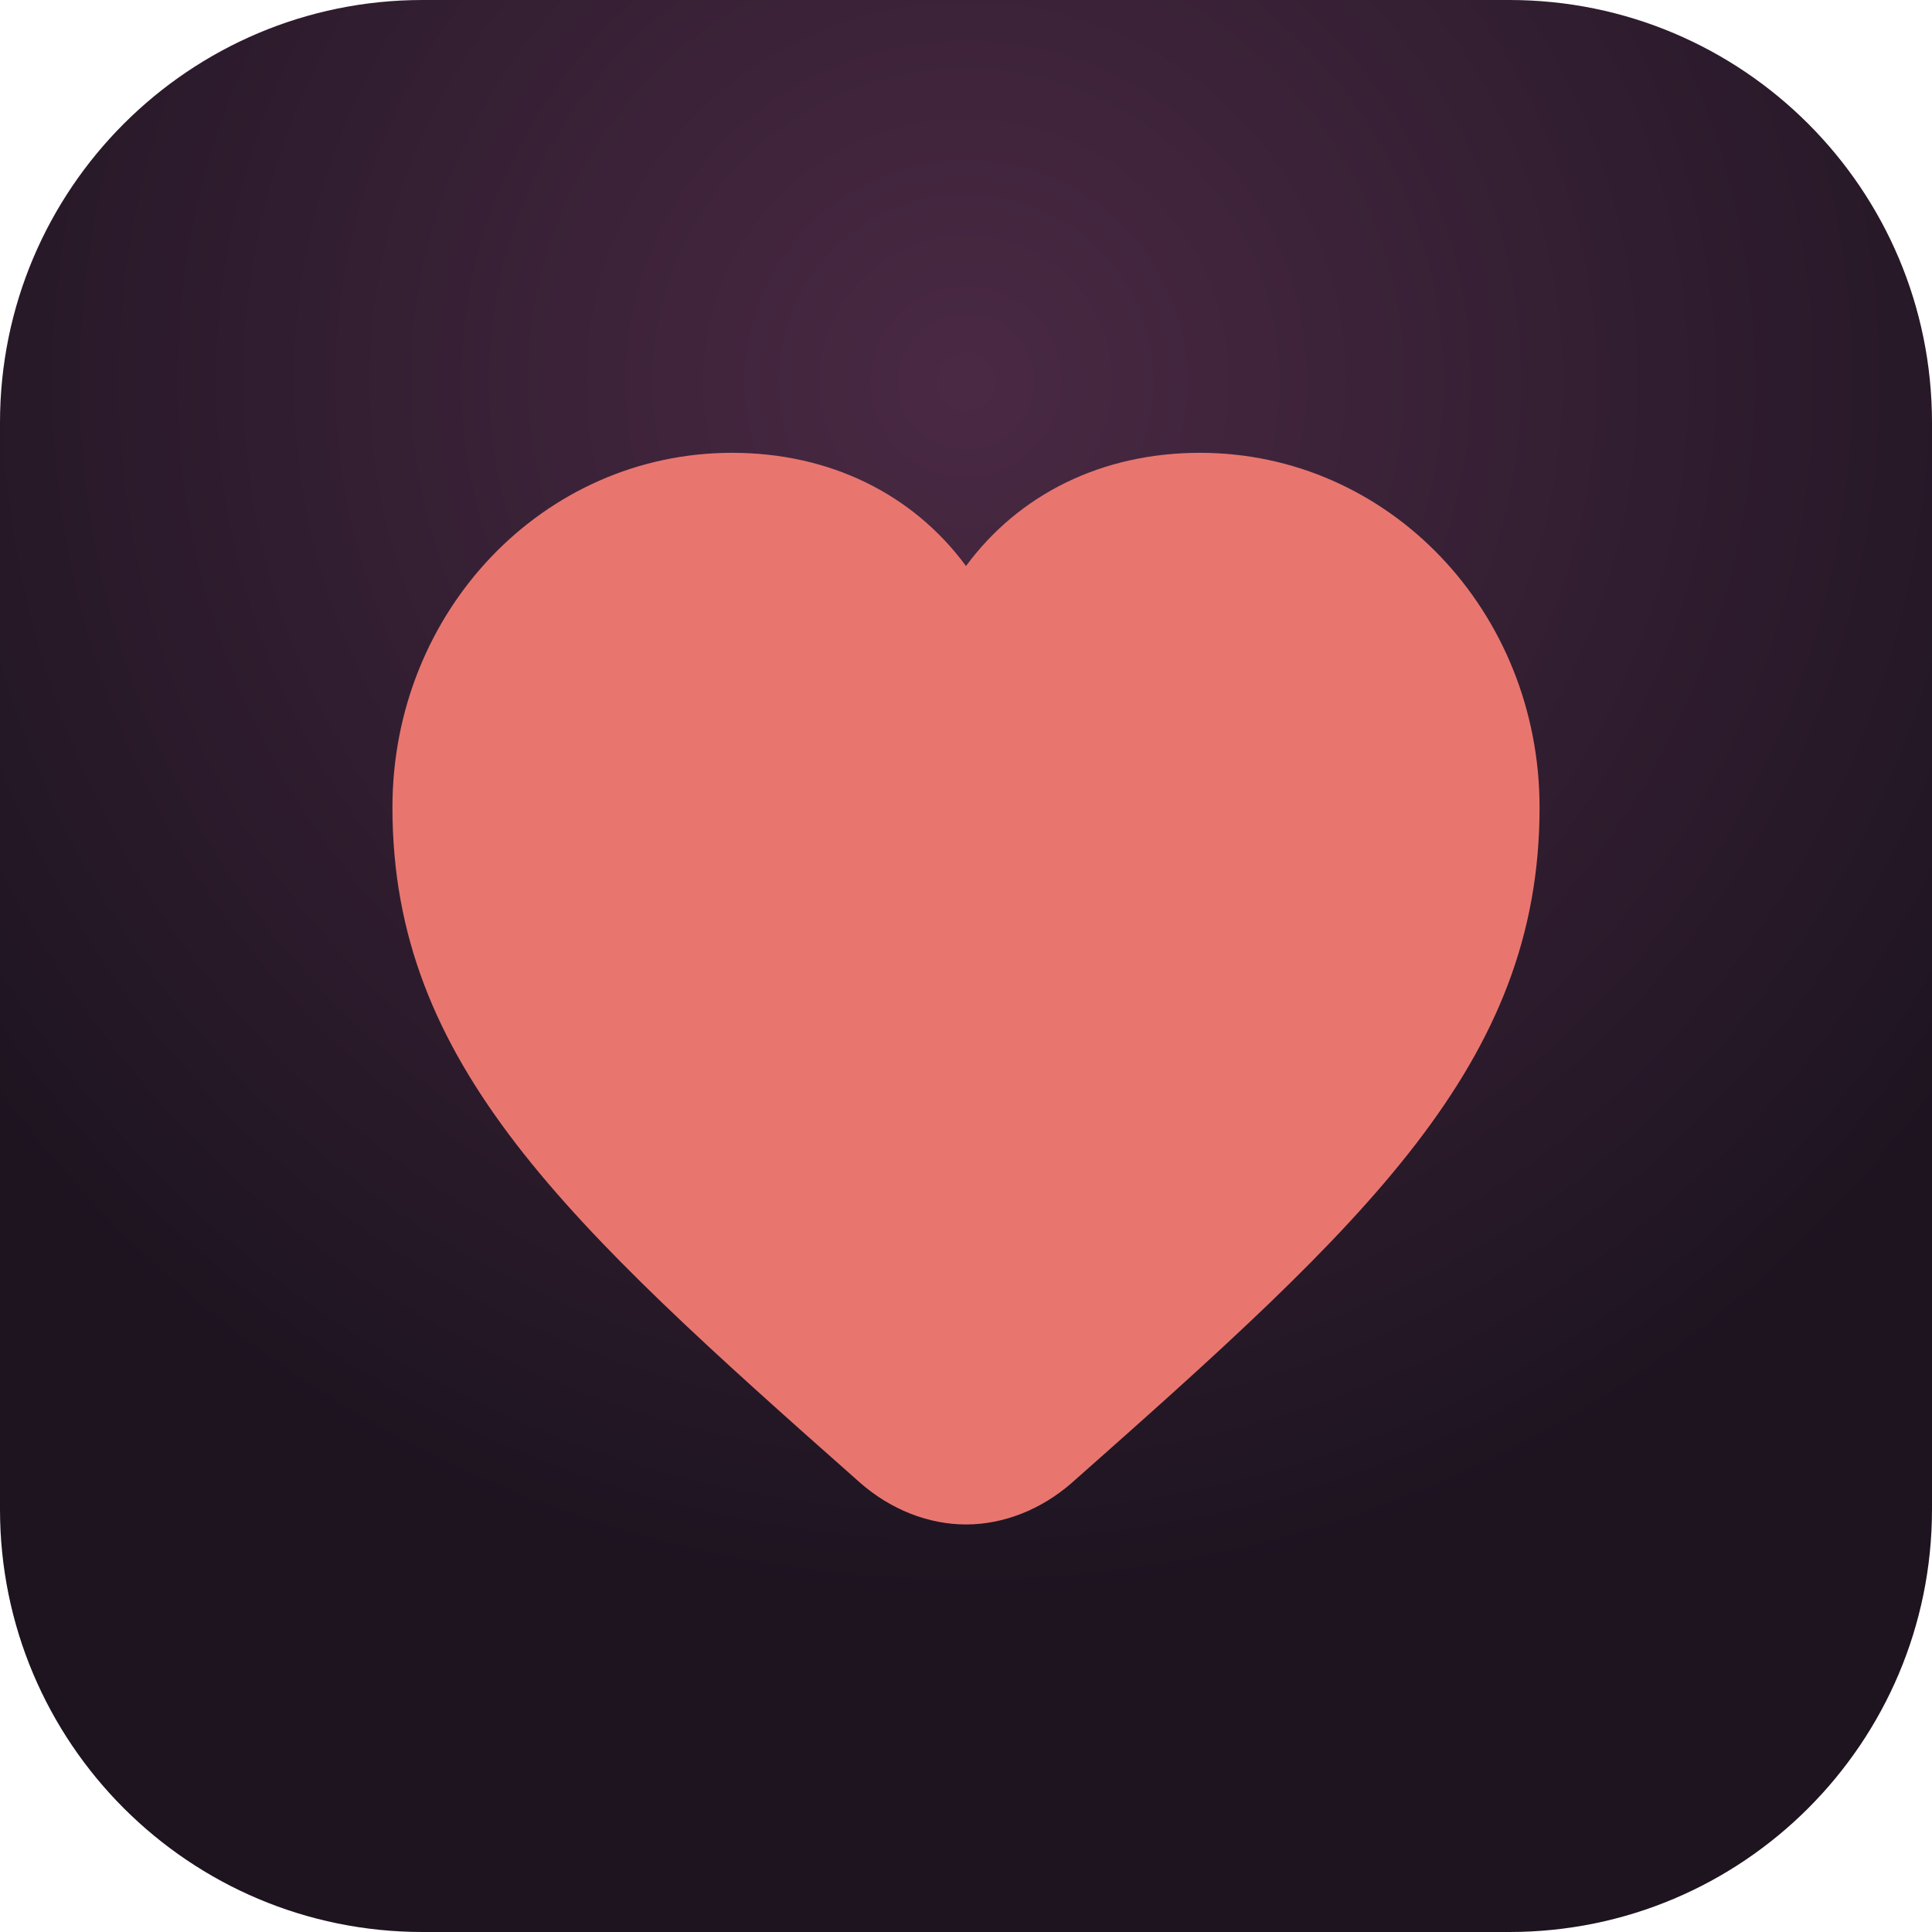
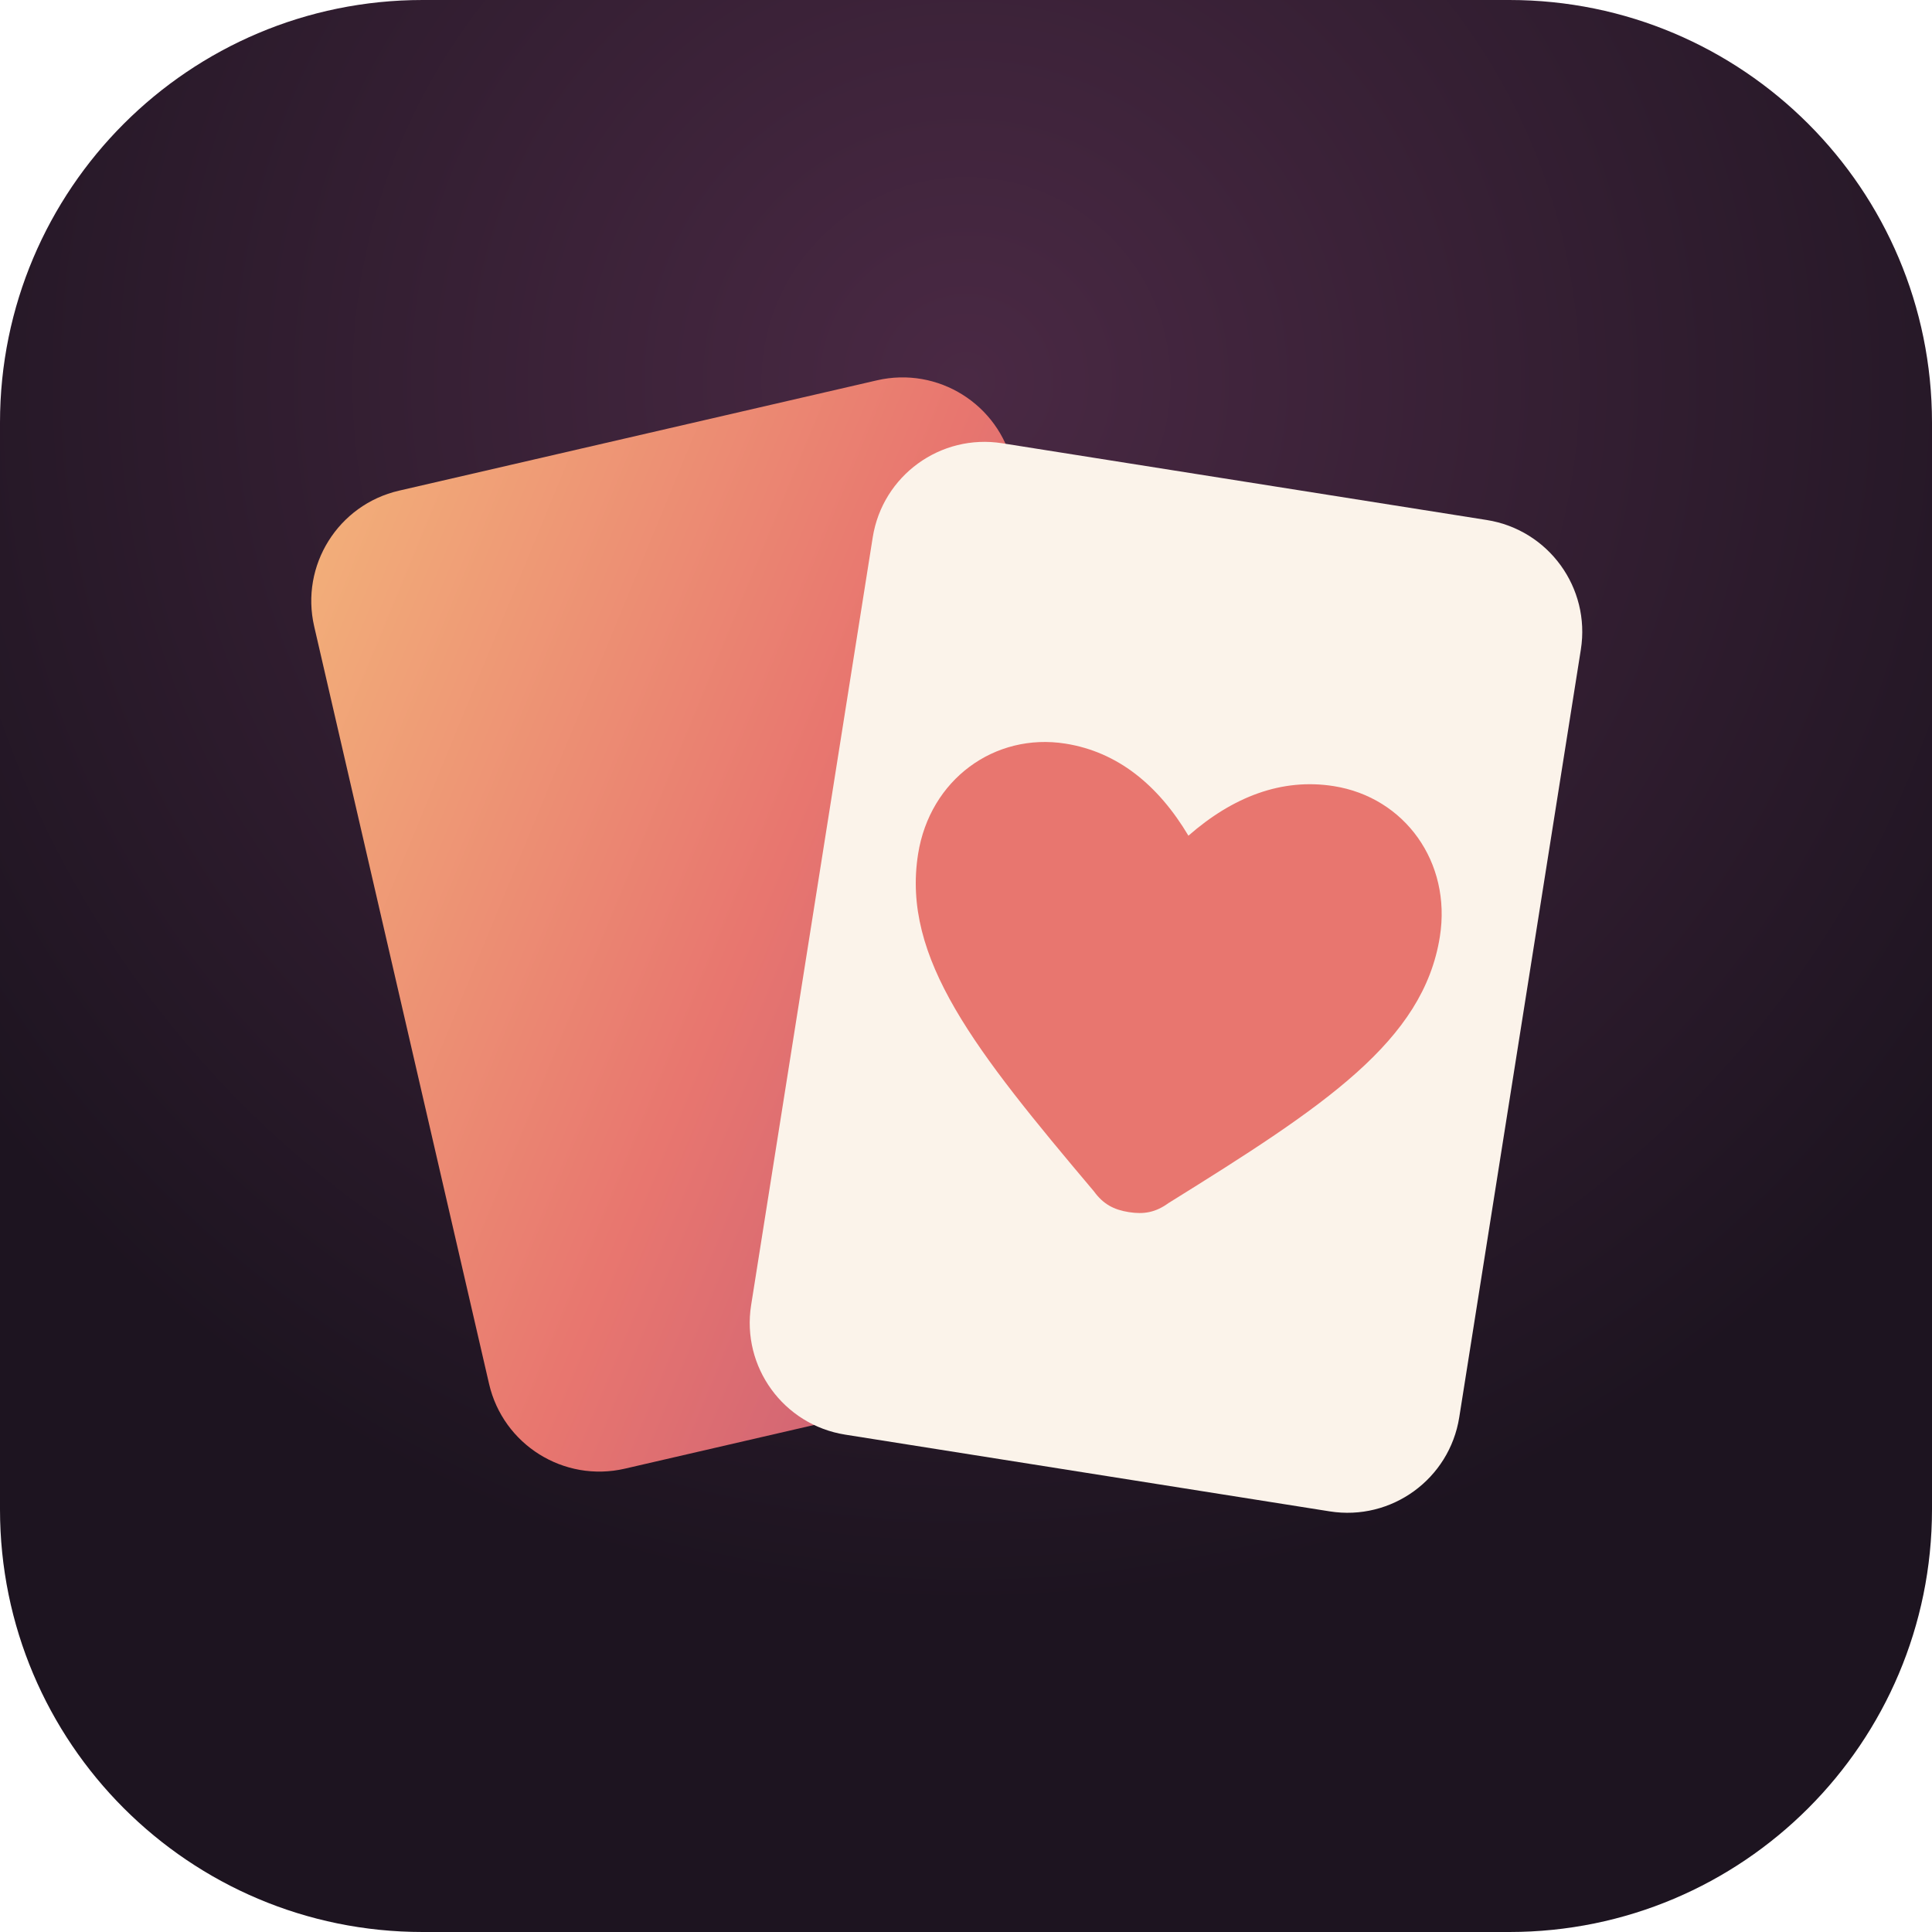
<svg xmlns="http://www.w3.org/2000/svg" viewBox="0 0 512 512">
  <defs>
    <radialGradient id="g" cx="50%" cy="20%" r="90%">
      <stop offset="0" stop-color="#4a2944" />
      <stop offset=".7" stop-color="#1d1420" />
    </radialGradient>
+     <linearGradient id="c" x1="0" y1="0" x2="1" y2="1">
+       <stop offset="0" stop-color="#f3b27a" />
+       <stop offset=".5" stop-color="#e8766f" />
+       <stop offset="1" stop-color="#b8527a" />
+     </linearGradient>
  </defs>
  <rect width="512" height="512" rx="112" fill="url(#g)" />
-   <path d="M256 404c-10 0-20-4-28-11C150 324 104 282 104 214c0-52 40-94 90-94 26 0 48 11 62 30 14-19 36-30 62-30 50 0 90 42 90 94 0 68-46 110-124 179-8 7-18 11-28 11z" fill="#e8766f" />
+   <rect x="104" y="112" width="190" height="266" rx="30" transform="rotate(-13 199 245)" fill="url(#c)" />
+   <rect x="214" y="126" width="190" height="266" rx="30" transform="rotate(9 309 259)" fill="#fbf3ea" />
+   <path transform="rotate(9 309 259)" d="M309 322c-4 0-7-1-10-4-37-32-60-53-60-81 0-20 15-35 34-35 14 0 26 7 36 19 10-12 22-19 36-19 19 0 34 15 34 35 0 28-23 49-60 81-3 3-6 4-10 4z" fill="#e8766f" />
</svg>
